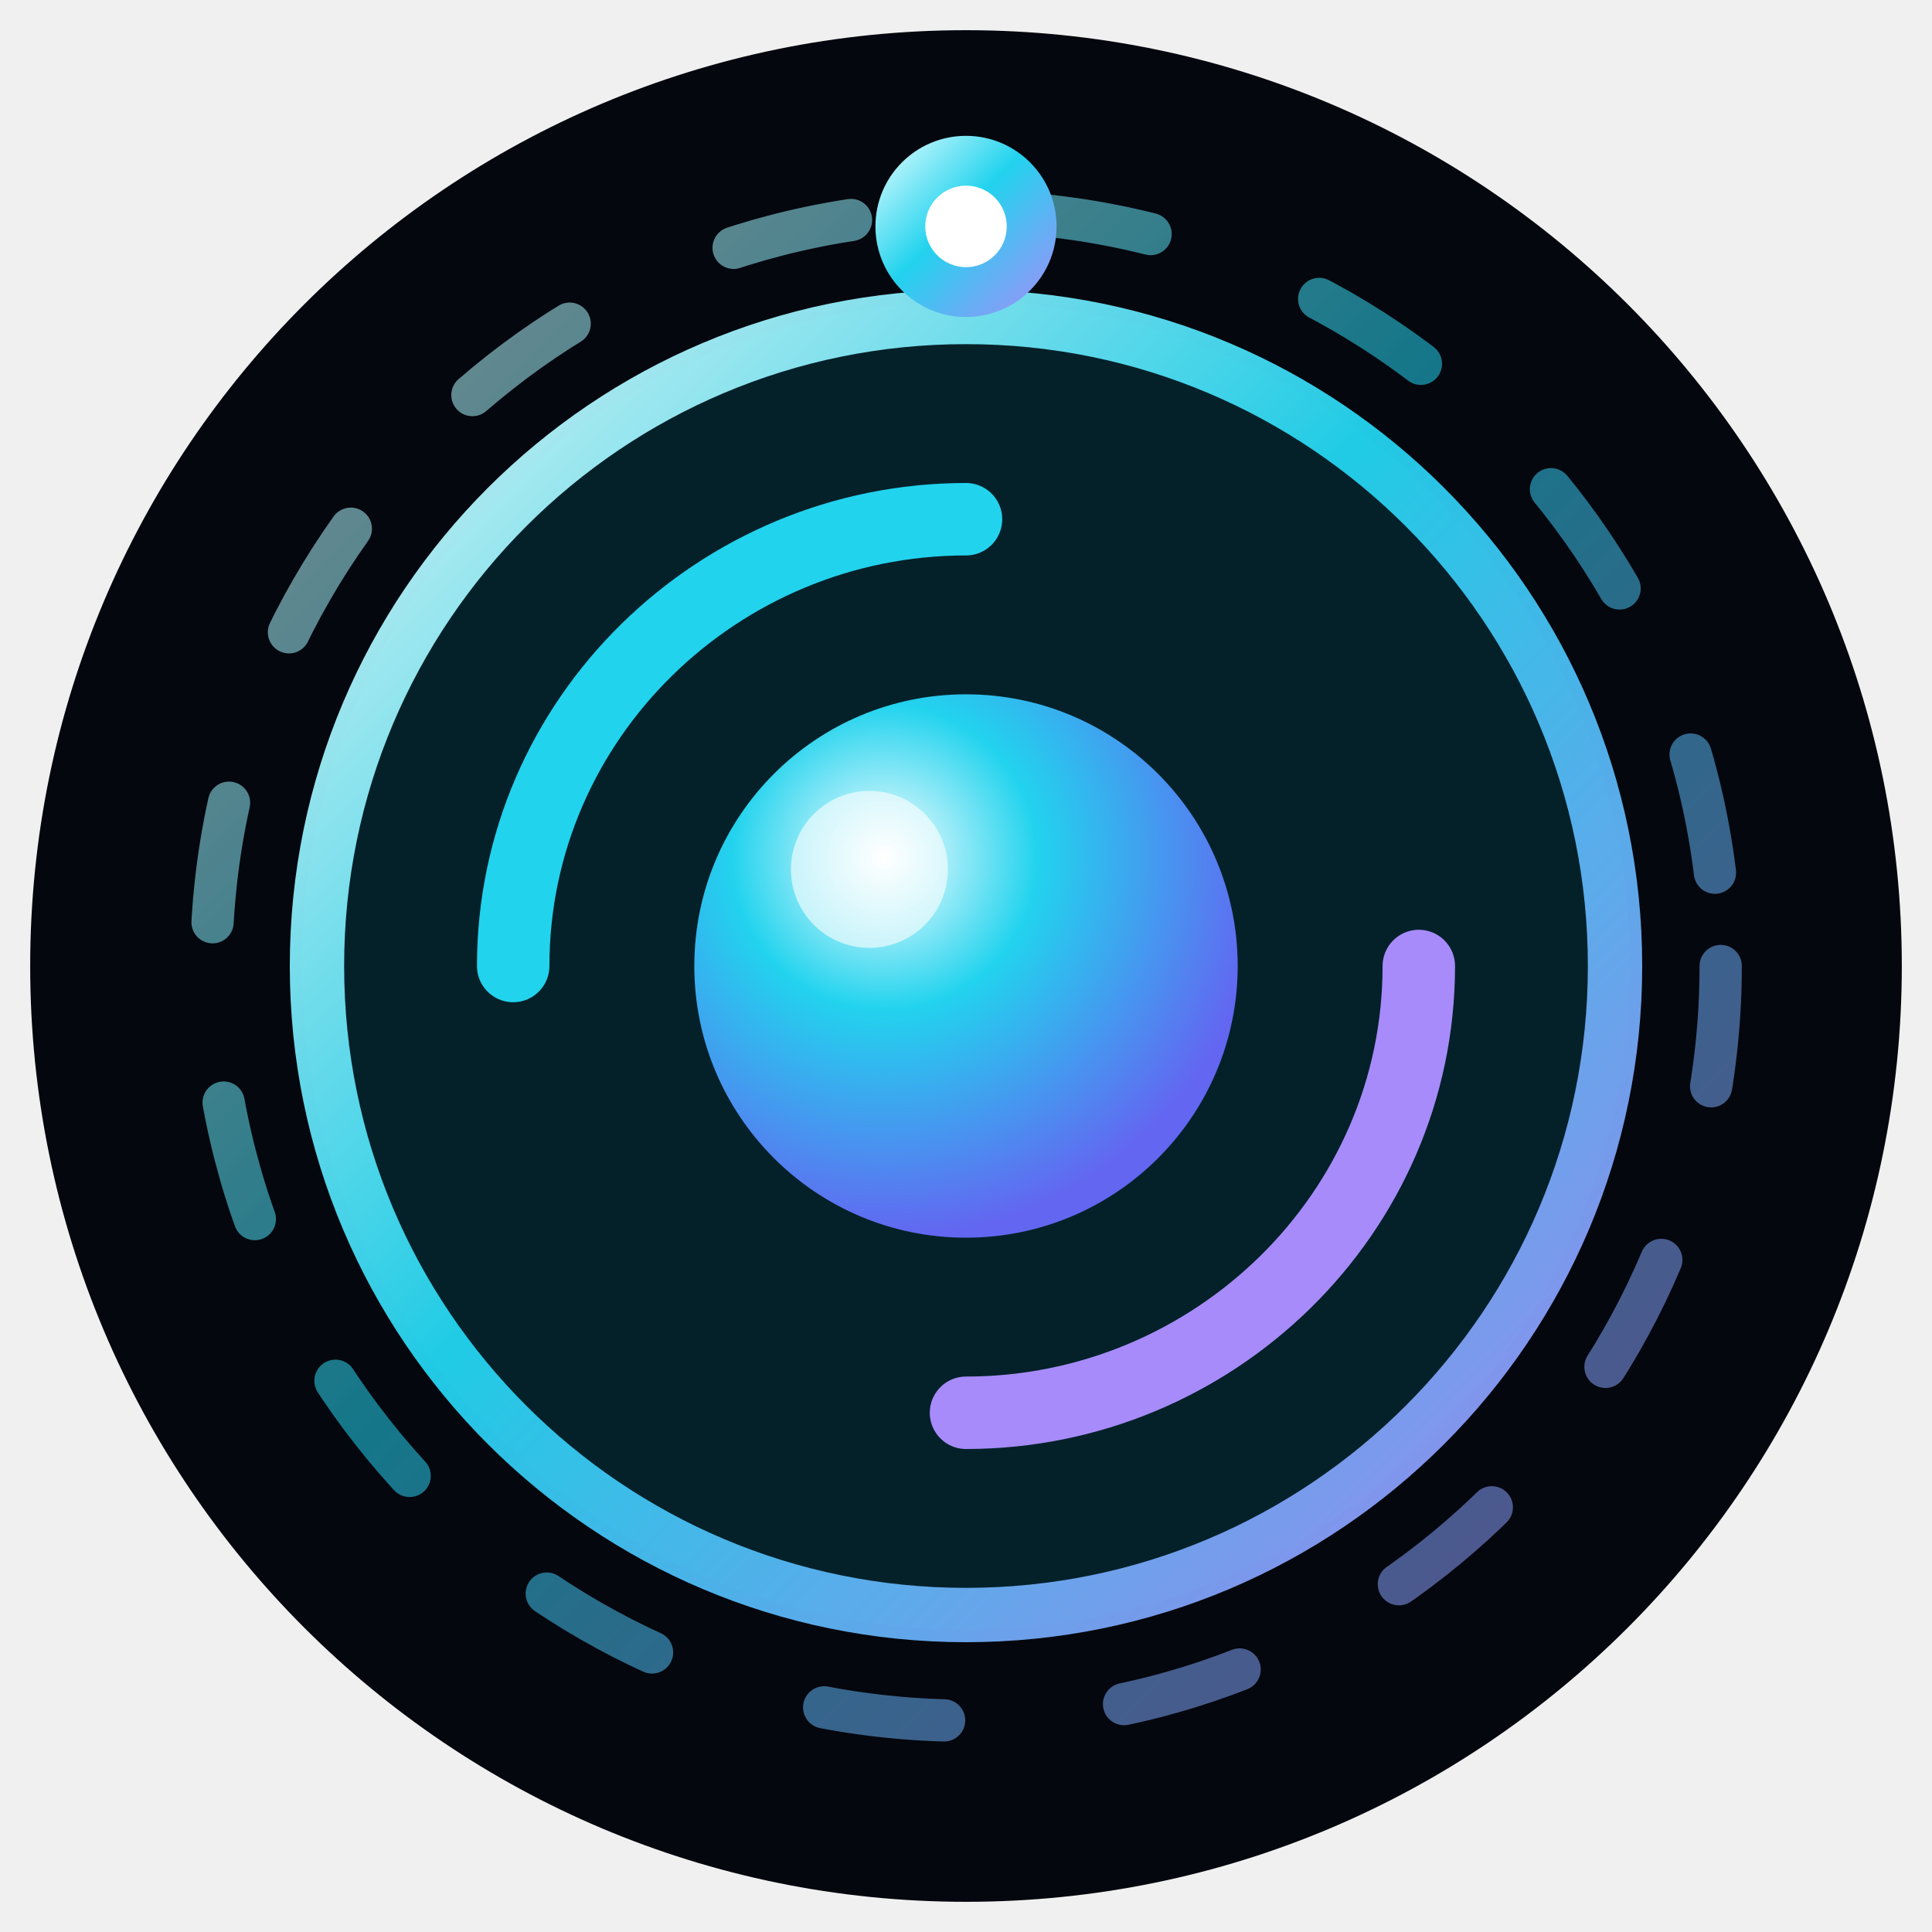
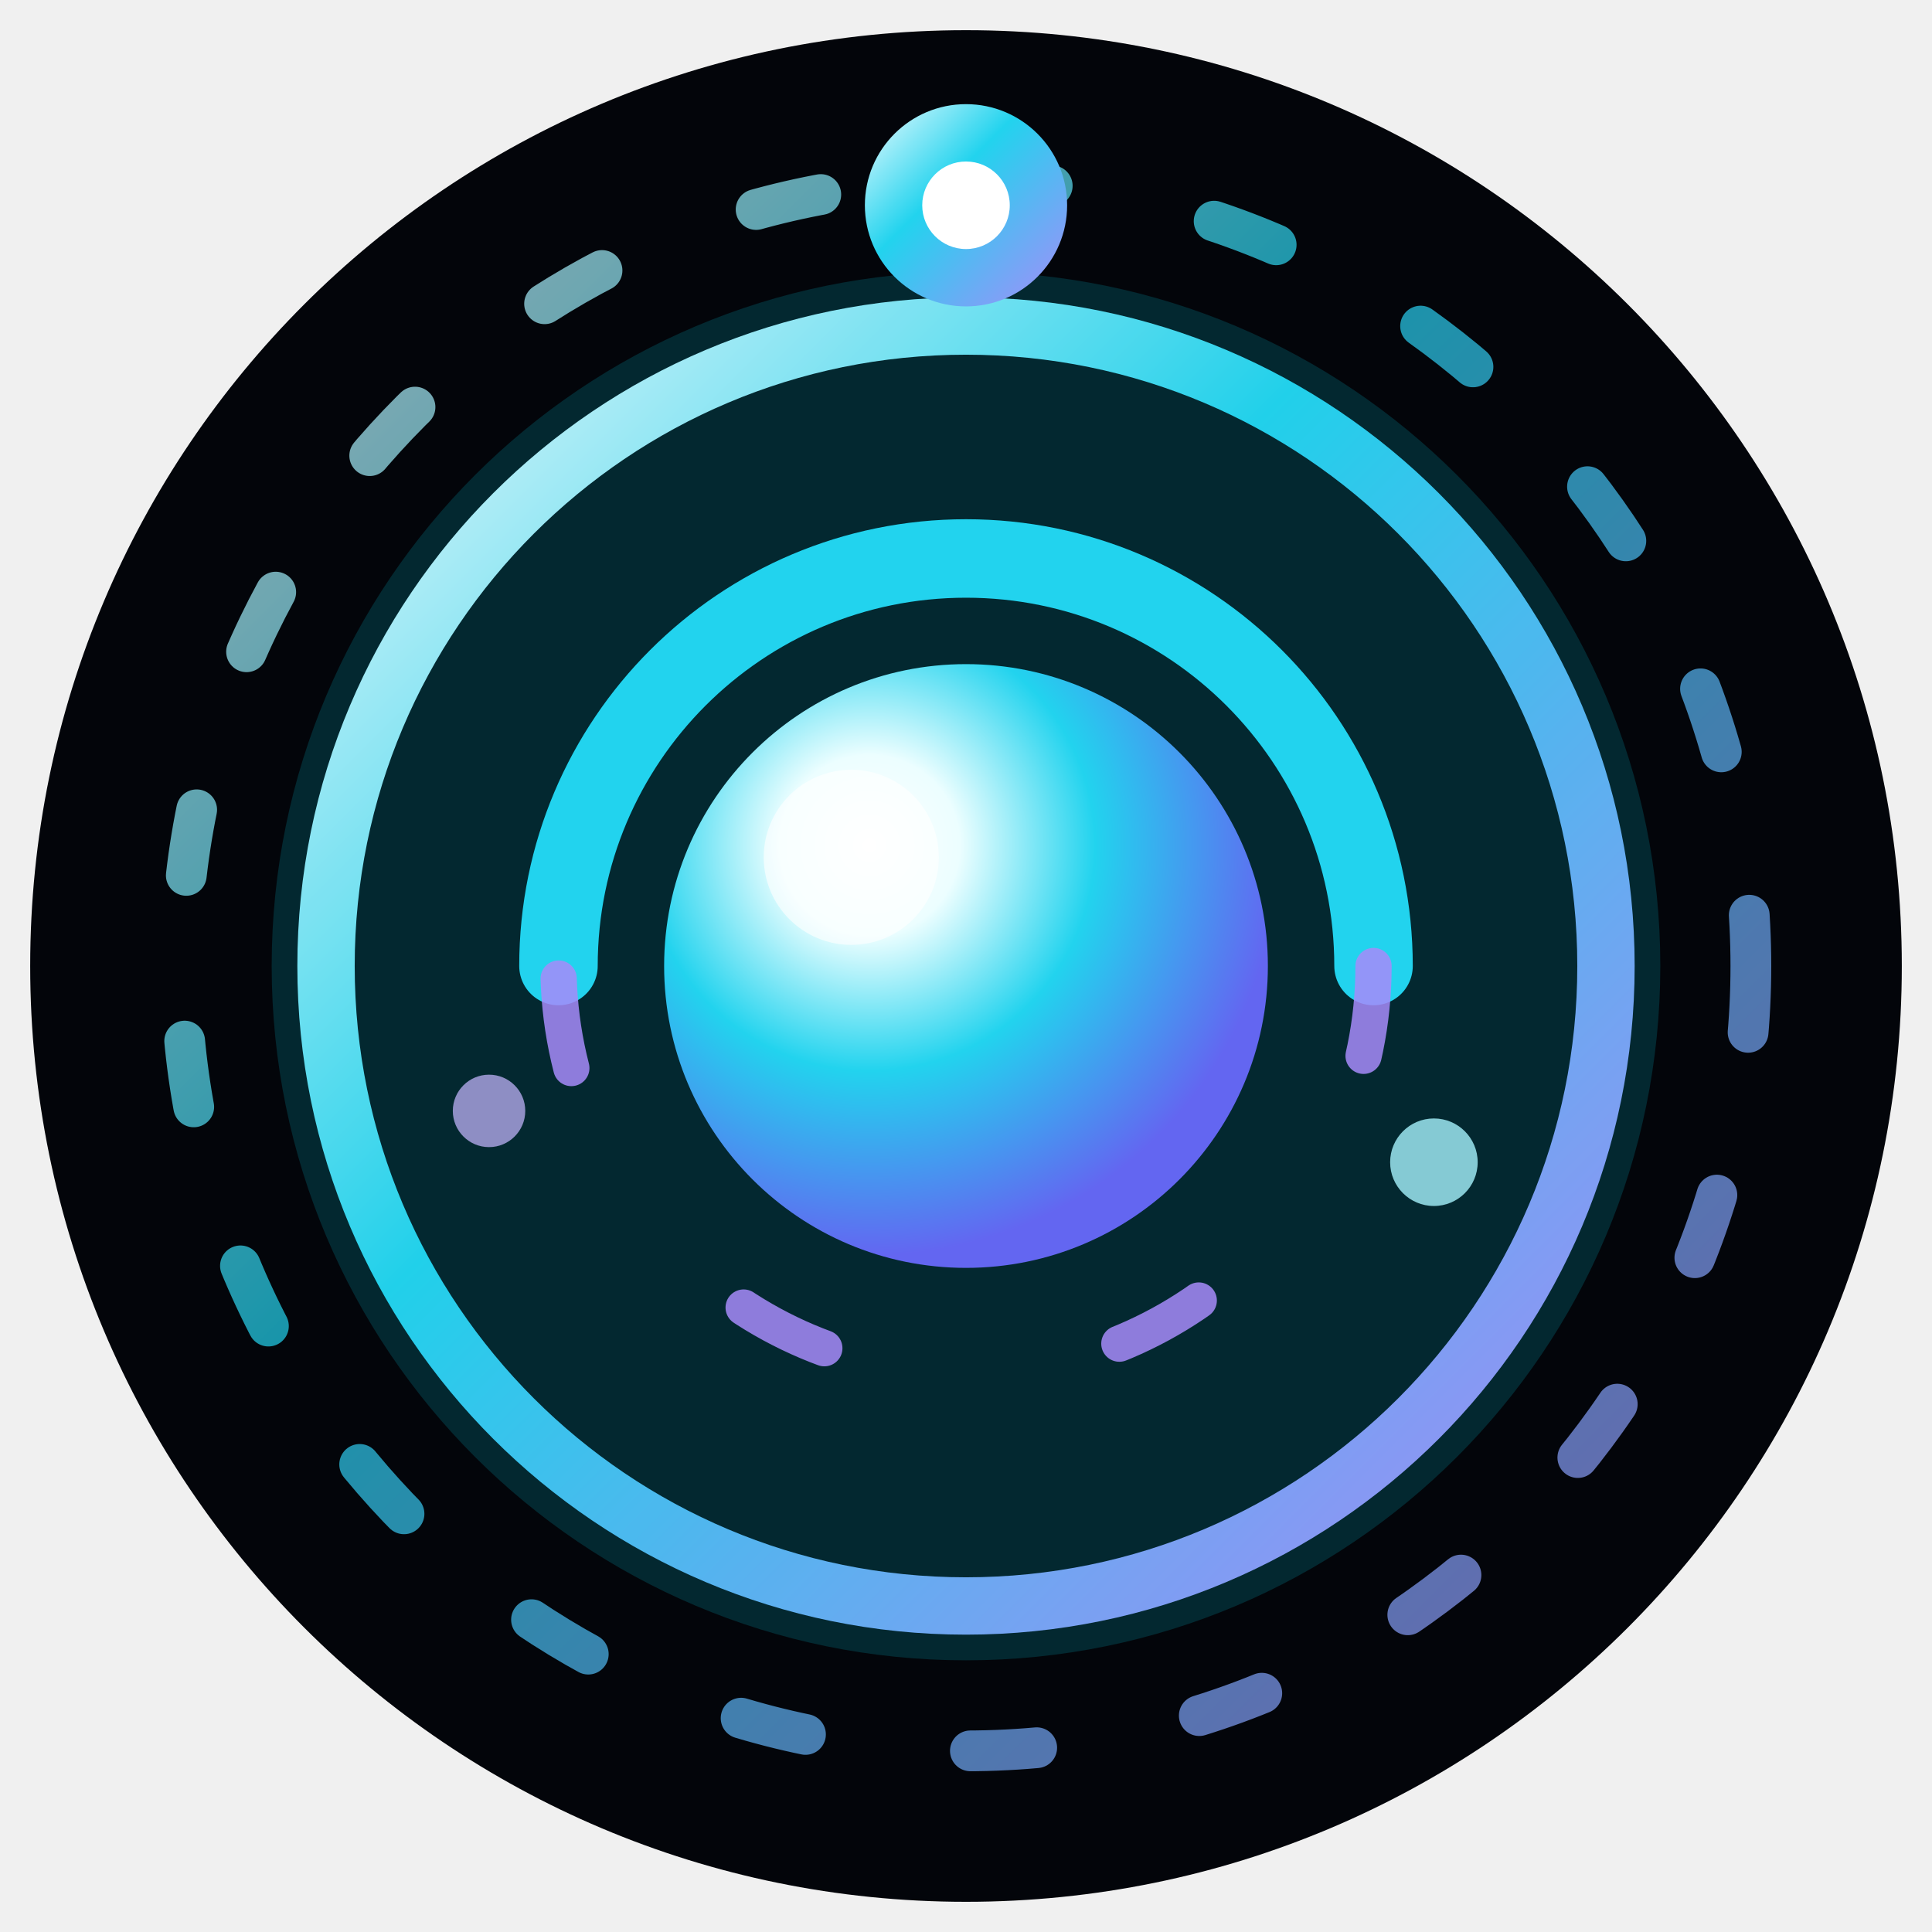
<svg xmlns="http://www.w3.org/2000/svg" viewBox="0 0 64 64" fill="none">
  <defs>
    <linearGradient id="g" x1="0%" y1="0%" x2="100%" y2="100%">
-       <stop offset="0%" stop-color="#e8ffff" />
-       <stop offset="45%" stop-color="#22d3ee" />
+       <stop offset="0%" stop-color="#f0fdff" />
+       <stop offset="40%" stop-color="#22d3ee" />
      <stop offset="100%" stop-color="#a78bfa" />
    </linearGradient>
-     <radialGradient id="c" cx="35%" cy="30%" r="70%">
+     <radialGradient id="c" cx="34%" cy="30%" r="68%">
      <stop offset="0%" stop-color="#ffffff" />
-       <stop offset="40%" stop-color="#22d3ee" />
+       <stop offset="22%" stop-color="#ecfeff" />
+       <stop offset="55%" stop-color="#22d3ee" />
      <stop offset="100%" stop-color="#6366f1" />
    </radialGradient>
  </defs>
-   <circle cx="32" cy="32" r="31" fill="#05070e" />
-   <circle cx="32" cy="32" r="22" fill="rgba(0,229,255,0.12)" />
+   <circle cx="32" cy="32" r="31" fill="#03050a" />
+   <circle cx="32" cy="32" r="23" fill="rgba(0,229,255,0.16)" />
  <g>
-     <animateTransform attributeName="transform" type="rotate" from="0 32 32" to="360 32 32" dur="10s" repeatCount="indefinite" />
-     <circle cx="32" cy="32" r="25" fill="none" stroke="url(#g)" stroke-width="1.4" stroke-dasharray="4 6" stroke-linecap="round" opacity="0.55" />
+     <animateTransform attributeName="transform" type="rotate" from="0 32 32" to="360 32 32" dur="11s" repeatCount="indefinite" />
+     <circle cx="32" cy="32" r="26" fill="none" stroke="url(#g)" stroke-width="1.35" stroke-dasharray="2.2 5.5" stroke-linecap="round" opacity="0.7" />
  </g>
-   <circle cx="32" cy="32" r="21.5" fill="none" stroke="url(#g)" stroke-width="1.8" opacity="0.95" />
+   <circle cx="32" cy="32" r="21.2" fill="none" stroke="url(#g)" stroke-width="1.9" opacity="0.98" />
  <g>
-     <animateTransform attributeName="transform" type="rotate" from="360 32 32" to="0 32 32" dur="14s" repeatCount="indefinite" />
-     <path d="M17 32c0-8.2 6.8-14.8 15-14.8" fill="none" stroke="#22d3ee" stroke-width="2.4" stroke-linecap="round" />
-     <path d="M47 32c0 8.2-6.8 14.8-15 14.8" fill="none" stroke="#a78bfa" stroke-width="2.4" stroke-linecap="round" />
+     <animateTransform attributeName="transform" type="rotate" from="360 32 32" to="0 32 32" dur="15s" repeatCount="indefinite" />
+     <path d="M18.5 32 A13.5 13.5 0 0 1 45.5 32" fill="none" stroke="#22d3ee" stroke-width="2.6" stroke-linecap="round" />
+     <path d="M45.5 32 A13.5 13.5 0 0 1 18.5 32" fill="none" stroke="#a78bfa" stroke-width="1.2" stroke-linecap="round" stroke-dasharray="3 10" opacity="0.85" />
  </g>
  <g>
-     <animateTransform attributeName="transform" type="rotate" from="0 32 32" to="360 32 32" dur="6s" repeatCount="indefinite" />
-     <circle cx="32" cy="7.5" r="3" fill="url(#g)" />
-     <circle cx="32" cy="7.5" r="1.35" fill="#fff" />
+     <animateTransform attributeName="transform" type="rotate" from="0 32 32" to="360 32 32" dur="5.8s" repeatCount="indefinite" />
+     <circle cx="32" cy="6.8" r="3.35" fill="url(#g)" />
+     <circle cx="32" cy="6.8" r="1.45" fill="#fff" />
  </g>
-   <circle cx="32" cy="32" r="9" fill="url(#c)">
-     <animate attributeName="r" values="8.2;9.6;8.2" dur="1.8s" repeatCount="indefinite" />
+   <circle cx="32" cy="32" r="10" fill="url(#c)">
+     <animate attributeName="r" values="9.2;10.6;9.2" dur="1.8s" repeatCount="indefinite" />
  </circle>
-   <circle cx="28.8" cy="28.8" r="2.6" fill="#fff" opacity="0.6" />
+   <circle cx="28.2" cy="28.4" r="2.9" fill="#fff" opacity="0.62" />
+   <circle cx="47.5" cy="38.5" r="1.45" fill="#a5f3fc" opacity="0.8" />
+   <circle cx="16.2" cy="36.8" r="1.2" fill="#c4b5fd" opacity="0.72" />
</svg>
